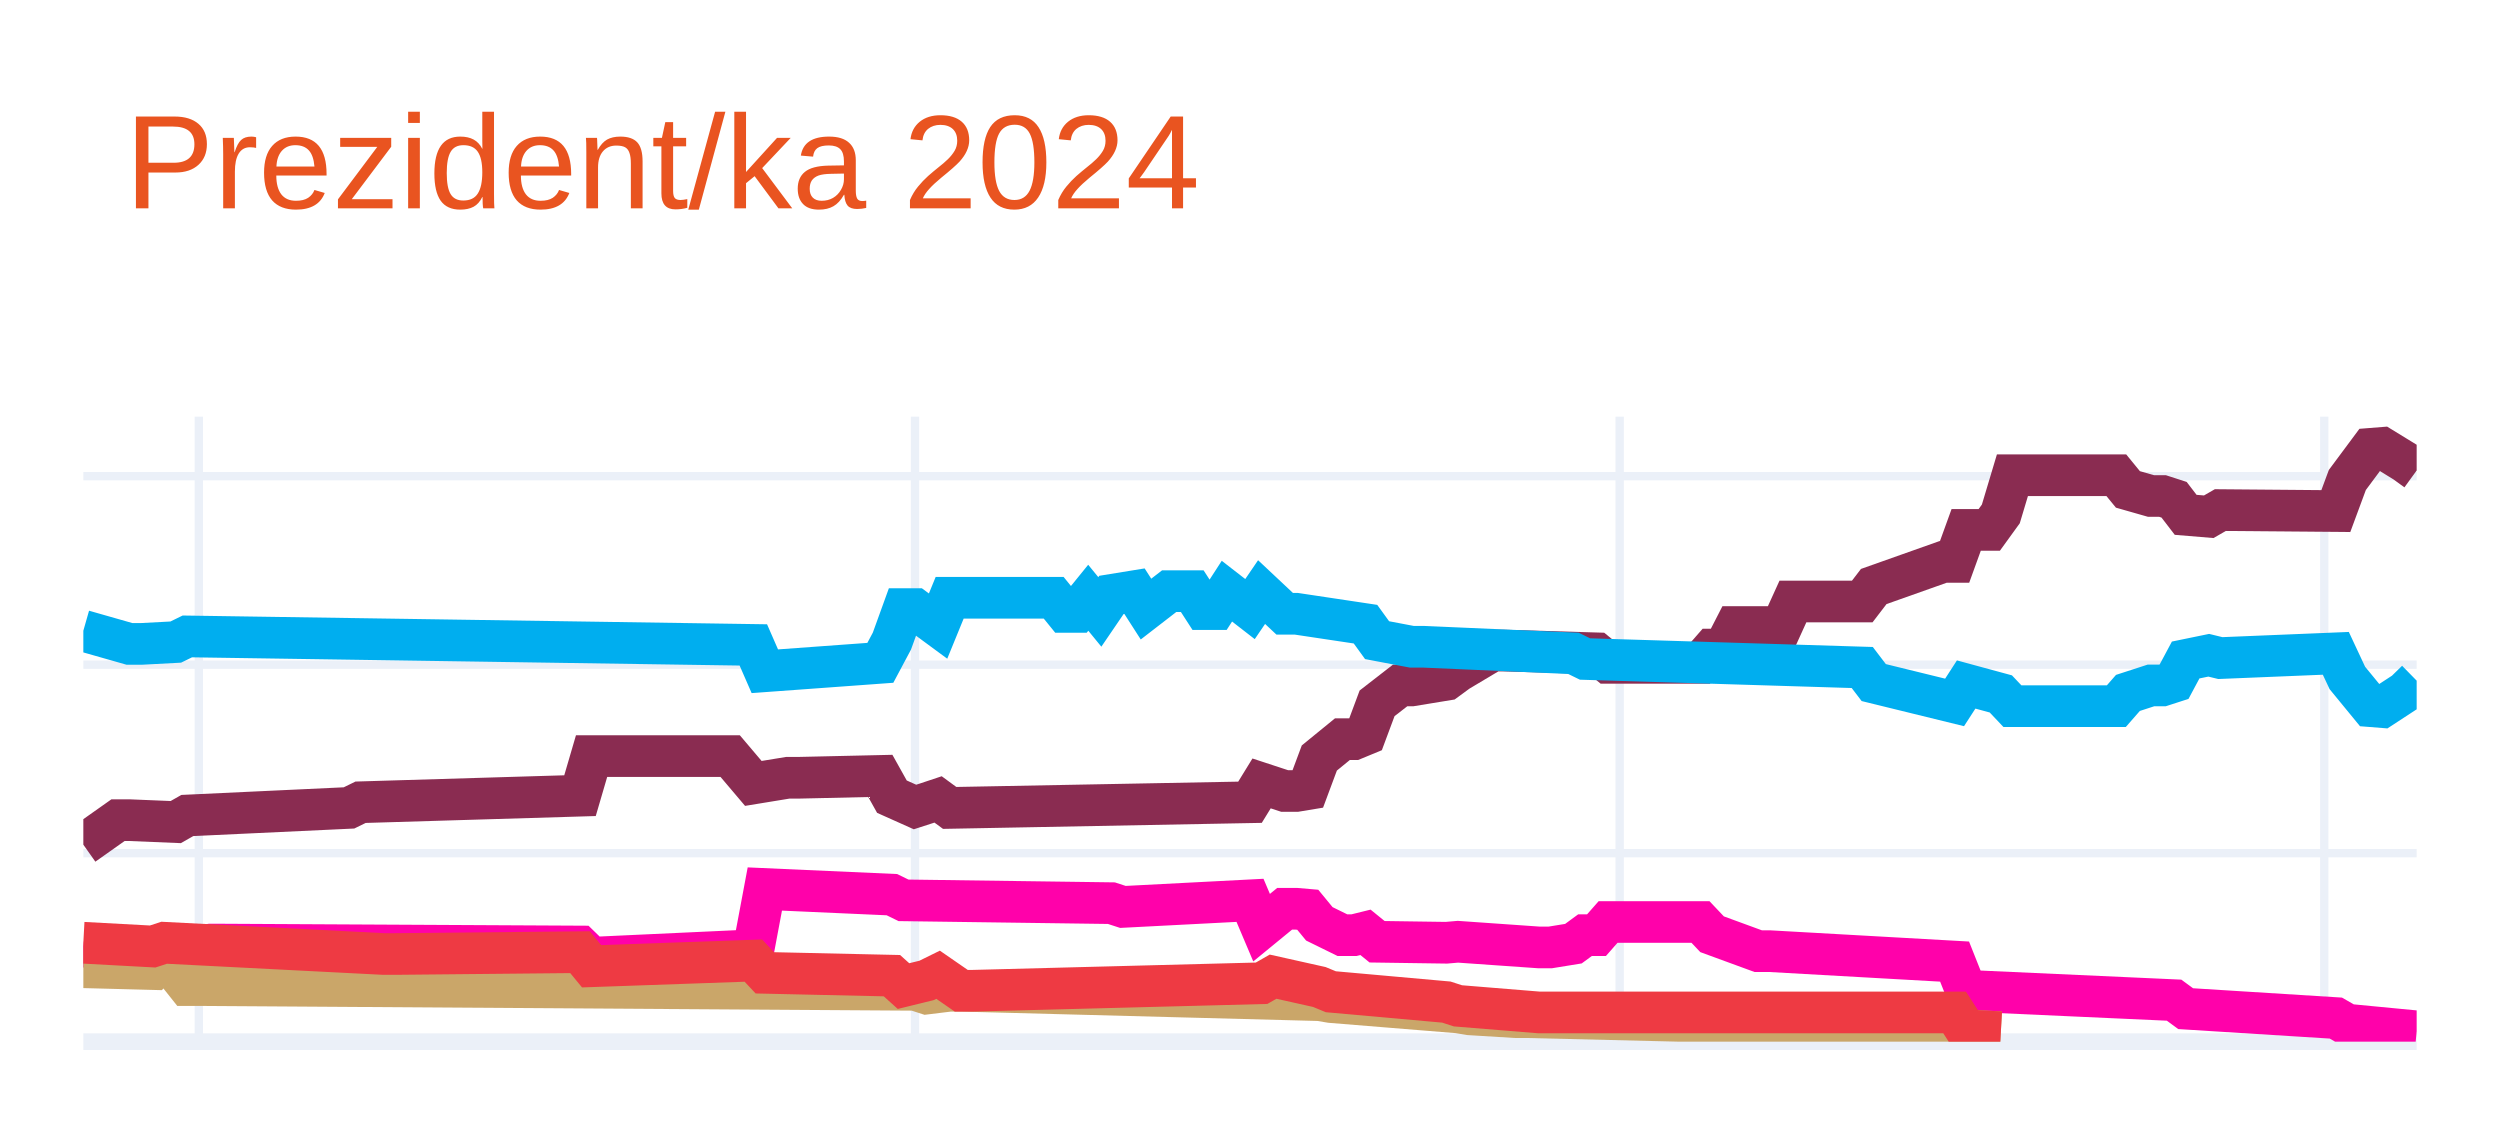
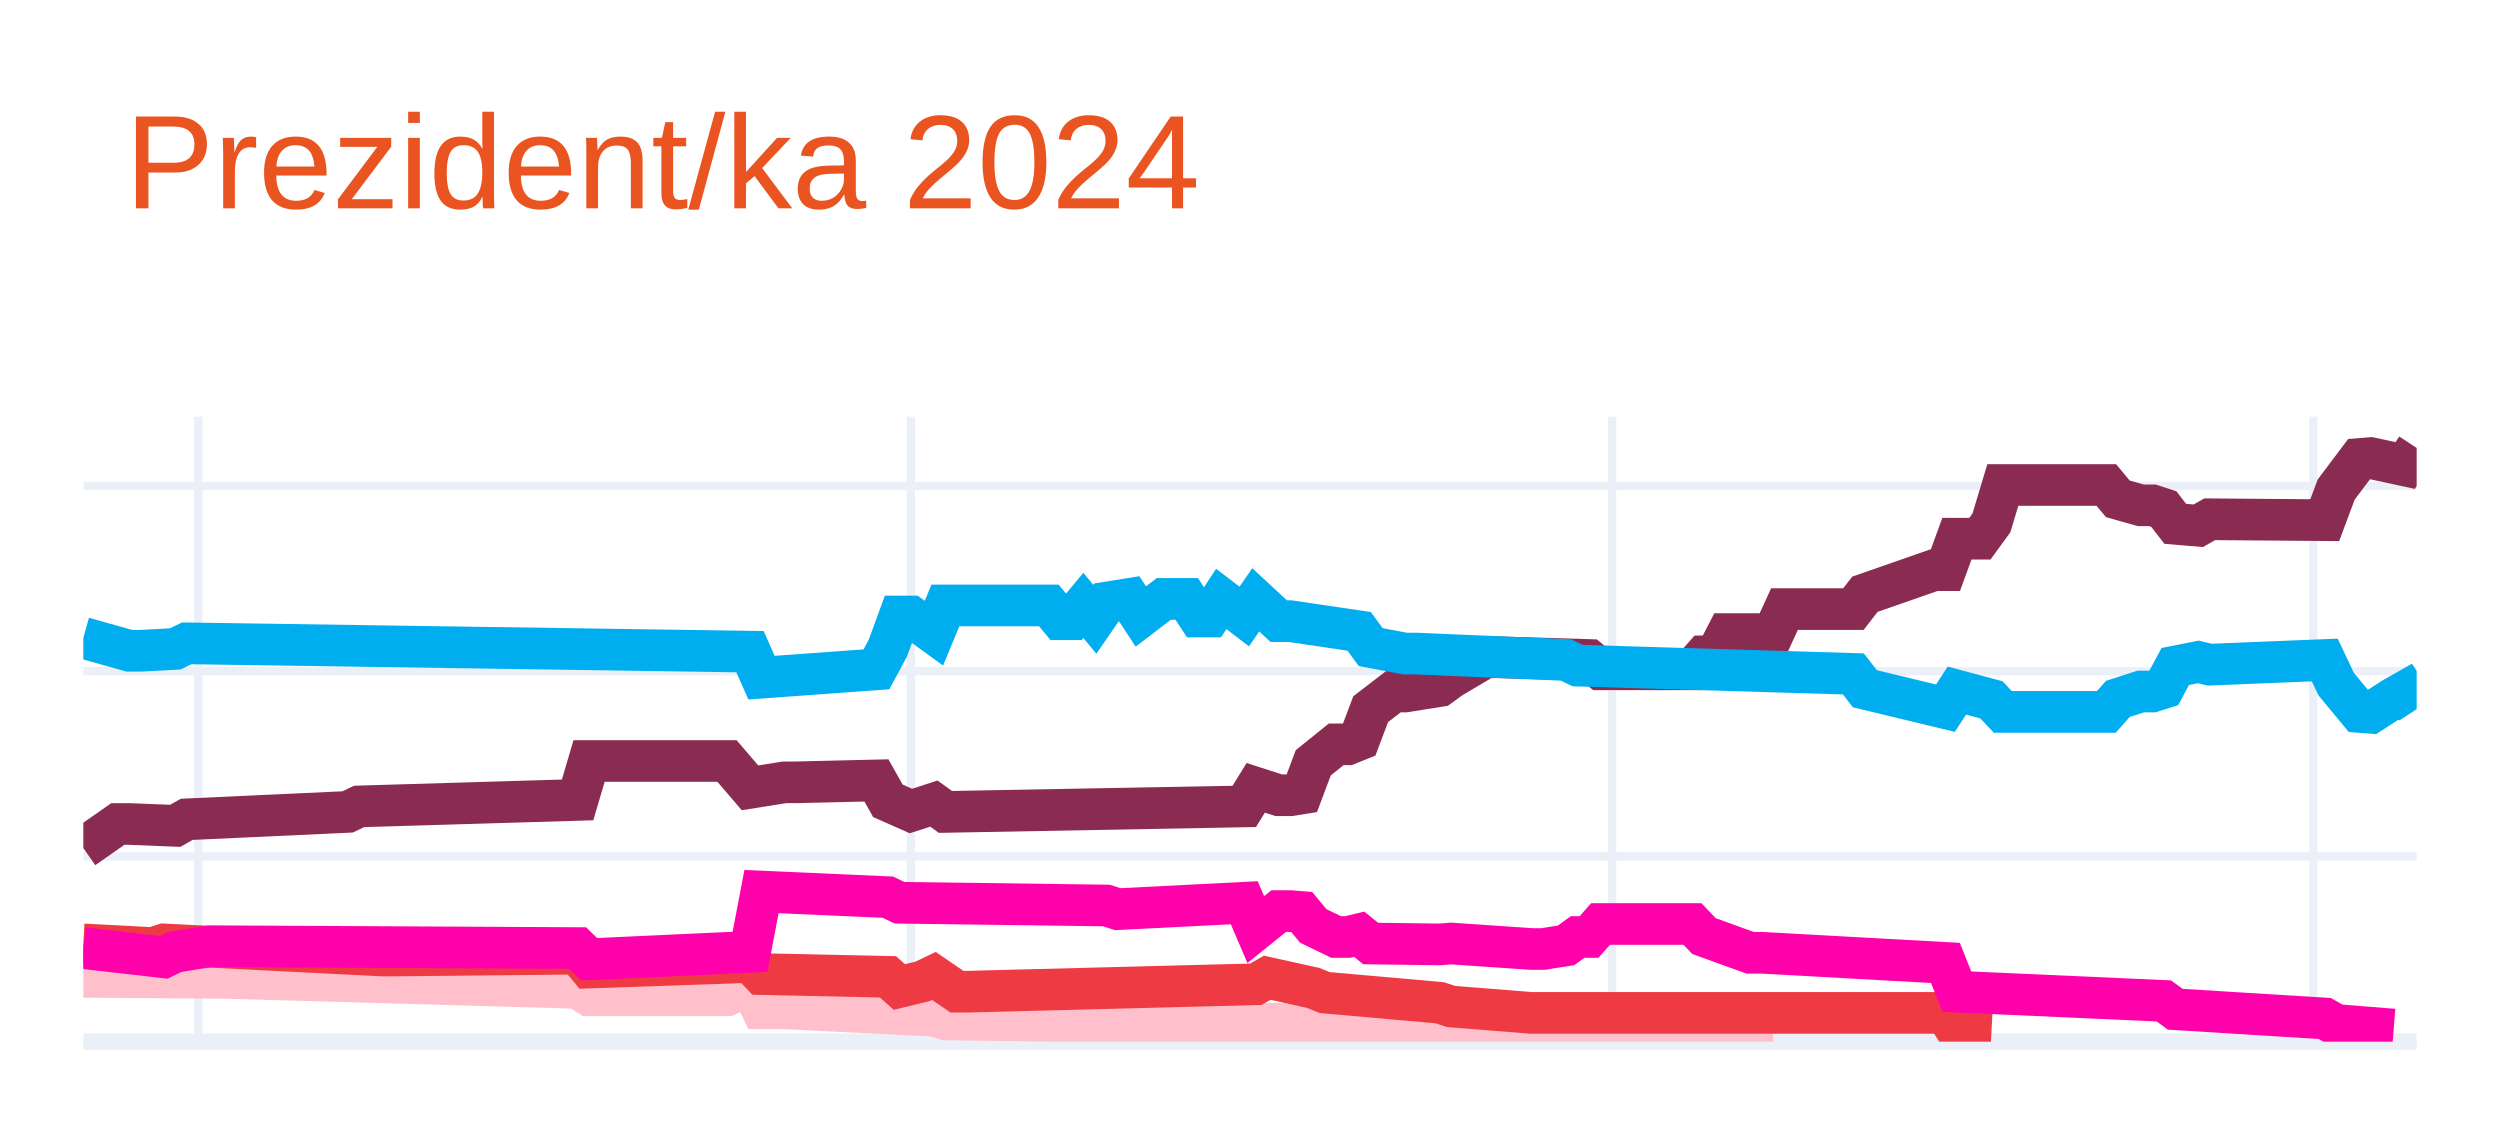
<svg xmlns="http://www.w3.org/2000/svg" class="main-svg" width="300" height="135" style="" viewBox="0 0 300 135">
  <rect x="0" y="0" width="300" height="135" style="fill: rgb(255, 255, 255); fill-opacity: 1;" />
-   <defs id="defs-f4d99f">
+   <defs id="defs-f0ea95">
    <g class="clips">
-       <clipPath id="clipf4d99fxyplot" class="plotclip">
+       <clipPath id="clipf0ea95xyplot" class="plotclip">
        <rect width="280" height="75" />
      </clipPath>
-       <clipPath class="axesclip" id="clipf4d99fx">
+       <clipPath class="axesclip" id="clipf0ea95x">
        <rect x="10" y="0" width="280" height="135" />
      </clipPath>
-       <clipPath class="axesclip" id="clipf4d99fy">
+       <clipPath class="axesclip" id="clipf0ea95y">
        <rect x="0" y="50" width="300" height="75" />
      </clipPath>
-       <clipPath class="axesclip" id="clipf4d99fxy">
+       <clipPath class="axesclip" id="clipf0ea95xy">
        <rect x="10" y="50" width="280" height="75" />
      </clipPath>
    </g>
    <g class="gradients" />
    <g class="patterns" />
  </defs>
  <g class="bglayer" />
  <g class="layer-below">
    <g class="imagelayer" />
    <g class="shapelayer" />
  </g>
  <g class="cartesianlayer">
    <g class="subplot xy">
      <g class="layer-subplot">
        <g class="shapelayer" />
        <g class="imagelayer" />
      </g>
      <g class="minor-gridlayer">
        <g class="x" />
        <g class="y" />
      </g>
      <g class="gridlayer">
        <g class="x">
-           <path class="xgrid crisp" transform="translate(23.86,0)" d="M0,50v75" style="stroke: rgb(235, 240, 248); stroke-opacity: 1; stroke-width: 1px;" />
-           <path class="xgrid crisp" transform="translate(109.8,0)" d="M0,50v75" style="stroke: rgb(235, 240, 248); stroke-opacity: 1; stroke-width: 1px;" />
-           <path class="xgrid crisp" transform="translate(194.36,0)" d="M0,50v75" style="stroke: rgb(235, 240, 248); stroke-opacity: 1; stroke-width: 1px;" />
-           <path class="xgrid crisp" transform="translate(278.91,0)" d="M0,50v75" style="stroke: rgb(235, 240, 248); stroke-opacity: 1; stroke-width: 1px;" />
+           <path class="xgrid crisp" transform="translate(23.79,0)" d="M0,50v75" style="stroke: rgb(235, 240, 248); stroke-opacity: 1; stroke-width: 1px;" />
+           <path class="xgrid crisp" transform="translate(109.31,0)" d="M0,50v75" style="stroke: rgb(235, 240, 248); stroke-opacity: 1; stroke-width: 1px;" />
+           <path class="xgrid crisp" transform="translate(193.45,0)" d="M0,50v75" style="stroke: rgb(235, 240, 248); stroke-opacity: 1; stroke-width: 1px;" />
+           <path class="xgrid crisp" transform="translate(277.59,0)" d="M0,50v75" style="stroke: rgb(235, 240, 248); stroke-opacity: 1; stroke-width: 1px;" />
        </g>
        <g class="y">
-           <path class="ygrid crisp" transform="translate(0,102.38)" d="M10,0h280" style="stroke: rgb(235, 240, 248); stroke-opacity: 1; stroke-width: 1px;" />
-           <path class="ygrid crisp" transform="translate(0,79.76)" d="M10,0h280" style="stroke: rgb(235, 240, 248); stroke-opacity: 1; stroke-width: 1px;" />
-           <path class="ygrid crisp" transform="translate(0,57.14)" d="M10,0h280" style="stroke: rgb(235, 240, 248); stroke-opacity: 1; stroke-width: 1px;" />
+           <path class="ygrid crisp" transform="translate(0,102.77)" d="M10,0h280" style="stroke: rgb(235, 240, 248); stroke-opacity: 1; stroke-width: 1px;" />
+           <path class="ygrid crisp" transform="translate(0,80.54)" d="M10,0h280" style="stroke: rgb(235, 240, 248); stroke-opacity: 1; stroke-width: 1px;" />
+           <path class="ygrid crisp" transform="translate(0,58.31)" d="M10,0h280" style="stroke: rgb(235, 240, 248); stroke-opacity: 1; stroke-width: 1px;" />
        </g>
      </g>
      <g class="zerolinelayer">
        <path class="yzl zl crisp" transform="translate(0,125)" d="M10,0h280" style="stroke: rgb(235, 240, 248); stroke-opacity: 1; stroke-width: 2px;" />
      </g>
      <path class="xlines-below" />
      <path class="ylines-below" />
      <g class="overlines-below" />
      <g class="xaxislayer-below" />
      <g class="yaxislayer-below" />
      <g class="overaxes-below" />
-       <g class="plot" transform="translate(10,50)" clip-path="url(#clipf4d99fxyplot)">
+       <g class="plot" transform="translate(10,50)" clip-path="url(#clipf0ea95xyplot)">
        <g class="scatterlayer mlayer">
-           <g class="trace scatter trace2eb952" style="stroke-miterlimit: 2; opacity: 1;">
+           <g class="trace scatter trace45721a" style="stroke-miterlimit: 2; opacity: 1;">
            <g class="fills" />
            <g class="errorbars" />
            <g class="lines">
-               <path class="js-line" d="M0,51.36L4.16,48.42L5.54,48.42L11.09,48.65L12.48,47.86L31.88,46.95L33.27,46.27L59.6,45.48L60.99,40.73L77.62,40.73L80.4,44.01L84.55,43.33L85.94,43.33L95.64,43.11L97.03,45.6L99.8,46.84L101.19,46.39L102.57,45.93L103.96,46.95L140,46.27L141.39,44.01L144.16,44.92L145.54,44.92L146.93,44.69L148.32,40.96L151.09,38.7L152.48,38.7L153.86,38.13L155.25,34.4L158.02,32.25L159.41,32.25L163.56,31.57L164.95,30.55L169.11,28.07L170.5,28.07L181.58,28.4L182.97,29.54L194.06,29.54L195.45,27.95L196.83,27.95L198.22,25.24L203.76,25.24L205.15,22.18L213.47,22.18L214.85,20.38L223.17,17.43L224.55,17.43L225.94,13.59L227.33,13.59L228.71,13.59L230.1,11.67L231.49,7.03L232.87,7.03L243.96,7.03L245.35,8.73L248.12,9.52L249.5,9.52L250.89,9.97L252.28,11.78L255.05,12.01L256.44,11.21L270.3,11.33L271.68,7.6L274.46,3.86L275.84,3.75L278.61,5.45L280,6.46" style="vector-effect: none; fill: none; stroke: rgb(138, 44, 81); stroke-opacity: 1; stroke-width: 5px; opacity: 1;" />
+               <path class="js-line" d="M0,51.77L4.14,48.88L5.52,48.88L11.03,49.1L12.41,48.32L31.72,47.43L33.1,46.77L59.31,45.99L60.69,41.32L77.24,41.32L80,44.54L84.14,43.88L85.52,43.88L95.17,43.65L96.55,46.1L99.31,47.32L100.69,46.88L102.07,46.43L103.45,47.43L139.31,46.77L140.69,44.54L143.45,45.43L144.83,45.43L146.21,45.21L147.59,41.54L150.34,39.32L151.72,39.32L153.1,38.76L154.48,35.1L157.24,32.98L158.62,32.98L162.76,32.32L164.14,31.32L168.28,28.87L169.66,28.87L180.69,29.2L182.07,30.32L193.1,30.32L194.48,28.76L195.86,28.76L197.24,26.09L202.76,26.09L204.14,23.09L212.41,23.09L213.79,21.31L222.07,18.42L223.45,18.42L224.83,14.64L226.21,14.64L227.59,14.64L228.97,12.75L230.34,8.2L231.72,8.2L242.76,8.2L244.14,9.86L246.9,10.64L248.28,10.64L249.66,11.09L251.03,12.86L253.79,13.09L255.17,12.31L268.97,12.42L270.34,8.75L273.1,5.08L274.48,4.97L278.62,5.86L280,3.75" style="vector-effect: none; fill: none; stroke: rgb(138, 44, 81); stroke-opacity: 1; stroke-width: 5px; opacity: 1;" />
            </g>
            <g class="points" />
            <g class="text" />
          </g>
-           <g class="trace scatter tracef36d28" style="stroke-miterlimit: 2; opacity: 1;">
+           <g class="trace scatter trace6b16f5" style="stroke-miterlimit: 2; opacity: 1;">
            <g class="fills" />
            <g class="errorbars" />
            <g class="lines">
-               <path class="js-line" d="M0,25.69L5.54,27.27L6.93,27.27L11.09,27.05L12.48,26.37L80.4,27.39L81.78,30.55L95.64,29.54L97.03,26.93L98.42,23.09L99.8,23.09L102.57,25.13L103.96,21.73L116.44,21.73L117.82,23.43L119.21,23.43L120.59,21.73L121.98,23.43L123.37,21.39L126.14,20.94L127.52,23.09L130.3,20.94L131.68,20.94L133.07,20.94L134.46,23.09L135.84,23.09L137.23,20.94L140,23.09L141.39,21.05L144.16,23.65L145.54,23.65L153.86,24.9L155.25,26.82L159.41,27.61L160.79,27.61L178.81,28.4L180.2,29.08L213.47,30.1L214.85,31.91L224.55,34.29L225.94,32.14L230.1,33.27L231.49,34.74L243.96,34.74L245.35,33.15L248.12,32.25L249.5,32.25L250.89,31.8L252.28,29.2L255.05,28.63L256.44,28.97L270.3,28.4L271.68,31.35L274.46,34.74L275.84,34.85L278.61,33.04L280,31.68" style="vector-effect: none; fill: none; stroke: rgb(0, 174, 239); stroke-opacity: 1; stroke-width: 5px; opacity: 1;" />
+               <path class="js-line" d="M0,26.54L5.52,28.09L6.9,28.09L11.03,27.87L12.41,27.2L80,28.2L81.38,31.32L95.17,30.32L96.55,27.76L97.93,23.98L99.31,23.98L102.07,25.98L103.45,22.65L115.86,22.65L117.24,24.31L118.62,24.31L120,22.65L121.38,24.31L122.76,22.31L125.52,21.87L126.9,23.98L129.66,21.87L131.03,21.87L132.41,21.87L133.79,23.98L135.17,23.98L136.55,21.87L139.31,23.98L140.69,21.98L143.45,24.54L144.83,24.54L153.1,25.76L154.48,27.65L158.62,28.43L160,28.43L177.93,29.2L179.31,29.87L212.41,30.87L213.79,32.65L223.45,34.98L224.83,32.87L228.97,33.98L230.34,35.43L242.76,35.43L244.14,33.87L246.9,32.98L248.28,32.98L249.66,32.54L251.03,29.98L253.79,29.43L255.17,29.76L268.97,29.2L270.34,32.09L273.1,35.43L274.48,35.54L277.24,33.76L278.62,32.98L280,35.1" style="vector-effect: none; fill: none; stroke: rgb(0, 174, 239); stroke-opacity: 1; stroke-width: 5px; opacity: 1;" />
            </g>
            <g class="points" />
            <g class="text" />
          </g>
-           <g class="trace scatter trace5f7800" style="stroke-miterlimit: 2; opacity: 1;">
+           <g class="trace scatter tracec328b8" style="stroke-miterlimit: 2; opacity: 1;">
            <g class="fills" />
            <g class="errorbars" />
            <g class="lines">
-               <path class="js-line" d="M0,63.58L9.7,64.71L11.09,64.03L15.25,63.35L16.63,63.35L59.6,63.58L60.99,64.93L80.4,64.03L81.78,56.68L97.03,57.36L98.42,58.04L123.37,58.38L124.75,58.83L140,58.04L141.39,61.32L144.16,59.05L145.54,59.05L146.93,59.17L148.32,60.86L151.09,62.22L152.48,62.22L153.86,61.88L155.25,63.01L163.56,63.13L164.95,63.01L174.65,63.69L176.04,63.69L178.81,63.24L180.2,62.22L181.58,62.22L182.97,60.64L194.06,60.64L195.45,62.11L200.99,64.14L202.38,64.14L224.55,65.39L225.94,68.89L250.89,70.02L252.28,71.04L270.3,72.17L271.68,72.96L280,73.76" style="vector-effect: none; fill: none; stroke: rgb(255, 1, 170); stroke-opacity: 1; stroke-width: 5px; opacity: 1;" />
+               <path class="js-line" d="M0,67.22L15.17,67.33L16.55,67.33L59.31,68.55L60.69,69.44L77.24,69.44L80,68.11L81.38,71L84.14,71L102.07,71.89L103.45,72.33L162.76,73.11L164.14,73.55L202.76,73.55" style="vector-effect: none; fill: none; stroke: rgb(255, 192, 203); stroke-opacity: 1; stroke-width: 5px; opacity: 1;" />
            </g>
            <g class="points" />
            <g class="text" />
          </g>
-           <g class="trace scatter tracedf5848" style="stroke-miterlimit: 2; opacity: 1;">
+           <g class="trace scatter trace8a3d41" style="stroke-miterlimit: 2; opacity: 1;">
            <g class="fills" />
            <g class="errorbars" />
            <g class="lines">
-               <path class="js-line" d="M0,66.07L8.32,66.29L9.7,64.71L12.48,68.21L13.86,68.21L99.8,68.78L101.19,69.23L103.96,68.89L105.35,68.89L148.32,70.02L149.7,70.25L164.95,71.49L166.34,71.72L171.88,72.06L173.27,72.06L224.55,73.3L225.94,73.64L230.1,73.87" style="vector-effect: none; fill: none; stroke: rgb(202, 166, 105); stroke-opacity: 1; stroke-width: 5px; opacity: 1;" />
+               <path class="js-line" d="M0,63.33L8.28,63.77L9.66,63.33L35.86,64.66L37.24,64.66L59.31,64.44L60.69,66.11L80,65.44L81.38,66.89L96.55,67.22L97.93,68.44L100.69,67.77L102.07,67.11L104.83,69L106.21,69L140.69,68.11L142.07,67.33L147.59,68.55L148.97,69.11L162.76,70.33L164.14,70.78L173.79,71.55L175.17,71.55L223.45,71.55L224.83,73.67L228.97,73.89" style="vector-effect: none; fill: none; stroke: rgb(238, 58, 67); stroke-opacity: 1; stroke-width: 5px; opacity: 1;" />
            </g>
            <g class="points" />
            <g class="text" />
          </g>
-           <g class="trace scatter trace4b2ede" style="stroke-miterlimit: 2; opacity: 1;">
+           <g class="trace scatter tracec88d7a" style="stroke-miterlimit: 2; opacity: 1;">
            <g class="fills" />
            <g class="errorbars" />
            <g class="lines">
-               <path class="js-line" d="M0,63.13L8.32,63.58L9.7,63.13L36.04,64.48L37.43,64.48L59.6,64.26L60.99,65.95L80.4,65.27L81.78,66.74L97.03,67.08L98.42,68.33L101.19,67.65L102.57,66.97L105.35,68.89L106.73,68.89L141.39,67.99L142.77,67.2L148.32,68.44L149.7,69.01L163.56,70.25L164.95,70.7L174.65,71.49L176.04,71.49L224.55,71.49L225.94,73.64L230.1,73.87" style="vector-effect: none; fill: none; stroke: rgb(238, 58, 67); stroke-opacity: 1; stroke-width: 5px; opacity: 1;" />
+               <path class="js-line" d="M0,63.77L9.66,64.88L11.03,64.22L15.17,63.55L16.55,63.55L59.31,63.77L60.69,65.11L80,64.22L81.38,56.99L96.55,57.66L97.93,58.33L122.76,58.66L124.14,59.1L139.31,58.33L140.69,61.55L143.45,59.33L144.83,59.33L146.21,59.44L147.59,61.11L150.34,62.44L151.72,62.44L153.1,62.11L154.48,63.22L162.76,63.33L164.14,63.22L173.79,63.88L175.17,63.88L177.93,63.44L179.31,62.44L180.69,62.44L182.07,60.88L193.1,60.88L194.48,62.33L200,64.33L201.38,64.33L223.45,65.55L224.83,69L249.66,70.11L251.03,71.11L268.97,72.22L270.34,73L277.24,73.55" style="vector-effect: none; fill: none; stroke: rgb(255, 1, 170); stroke-opacity: 1; stroke-width: 5px; opacity: 1;" />
            </g>
            <g class="points" />
            <g class="text" />
          </g>
        </g>
      </g>
      <g class="overplot" />
      <path class="xlines-above crisp" d="M0,0" style="fill: none;" />
      <path class="ylines-above crisp" d="M0,0" style="fill: none;" />
      <g class="overlines-above" />
      <g class="xaxislayer-above" />
      <g class="yaxislayer-above" />
      <g class="overaxes-above" />
    </g>
  </g>
  <g class="polarlayer" />
  <g class="smithlayer" />
  <g class="ternarylayer" />
  <g class="geolayer" />
  <g class="funnelarealayer" />
  <g class="pielayer" />
  <g class="iciclelayer" />
  <g class="treemaplayer" />
  <g class="sunburstlayer" />
  <g class="glimages" />
-   <defs id="topdefs-f4d99f">
+   <defs id="topdefs-f0ea95">
    <g class="clips" />
  </defs>
  <g class="layer-above">
    <g class="imagelayer" />
    <g class="shapelayer" />
  </g>
  <g class="infolayer">
    <g class="g-gtitle">
      <text class="gtitle" x="15" y="25" text-anchor="start" dy="0em" style="font-family: Ubuntu, verdana, arial, sans-serif; font-size: 16px; fill: rgb(233, 84, 32); opacity: 1; font-weight: normal; white-space: pre;">Prezident/ka 2024</text>
    </g>
    <g class="g-xtitle" />
    <g class="g-ytitle" />
  </g>
</svg>
